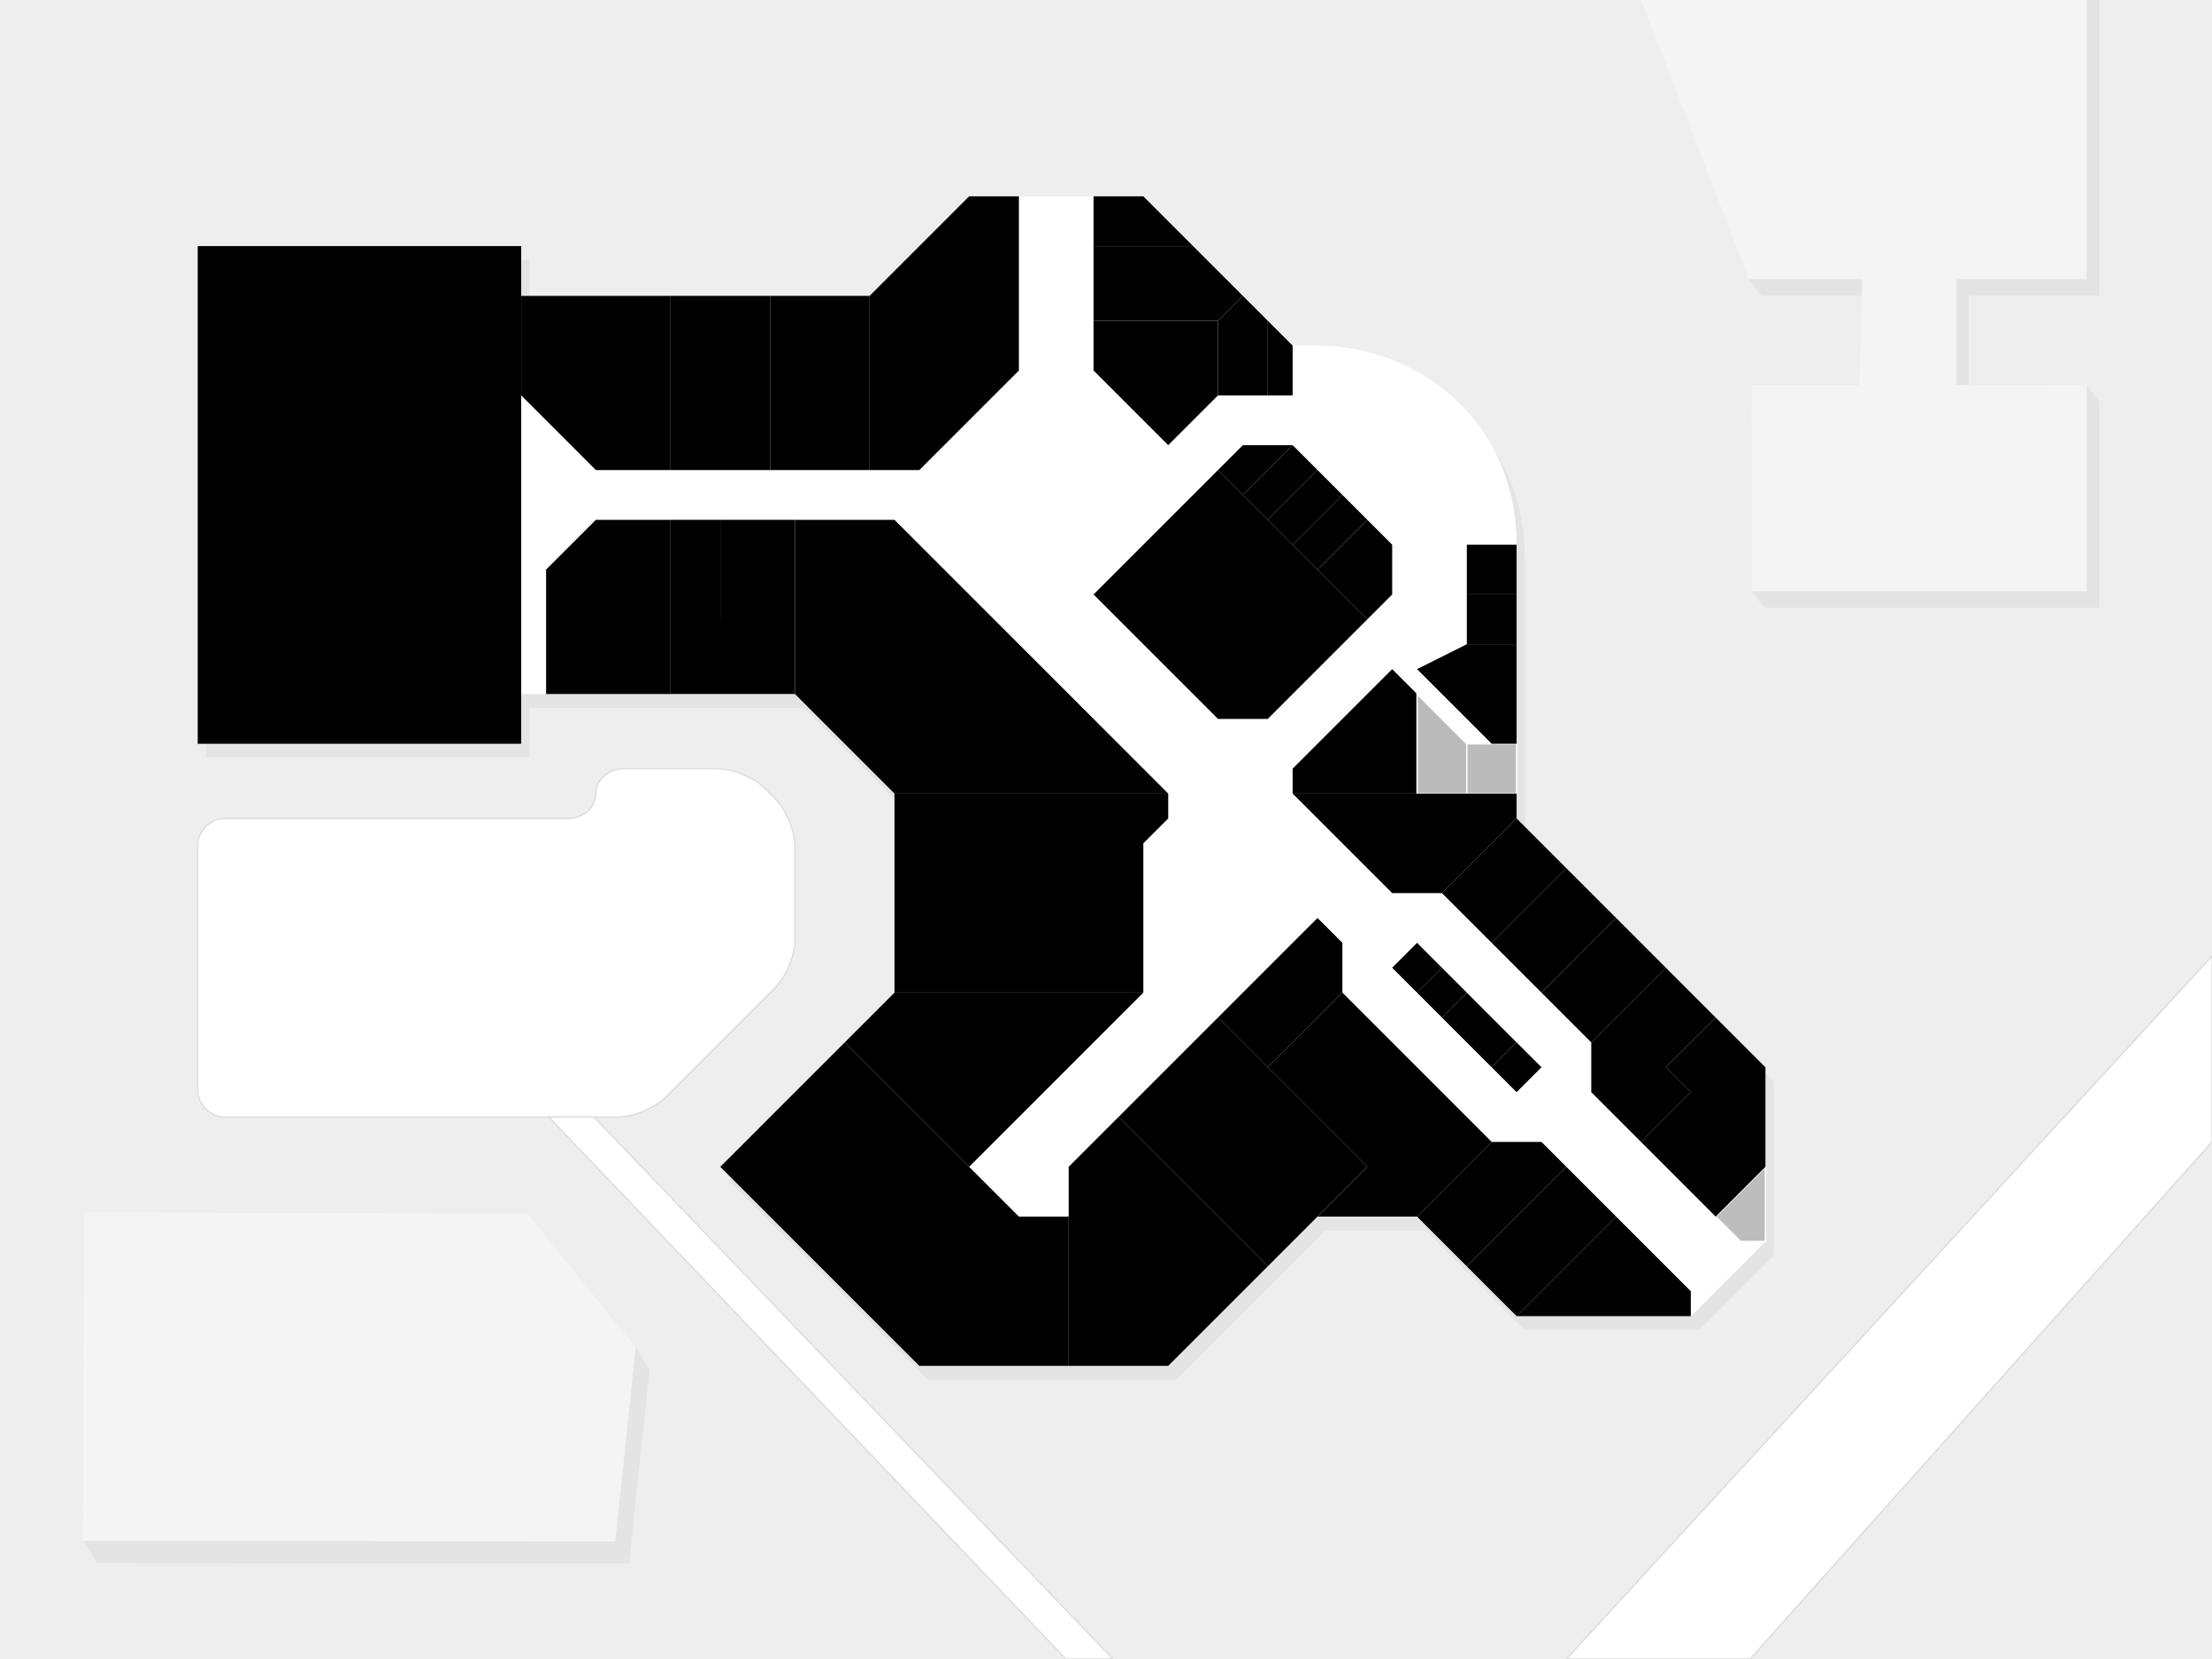
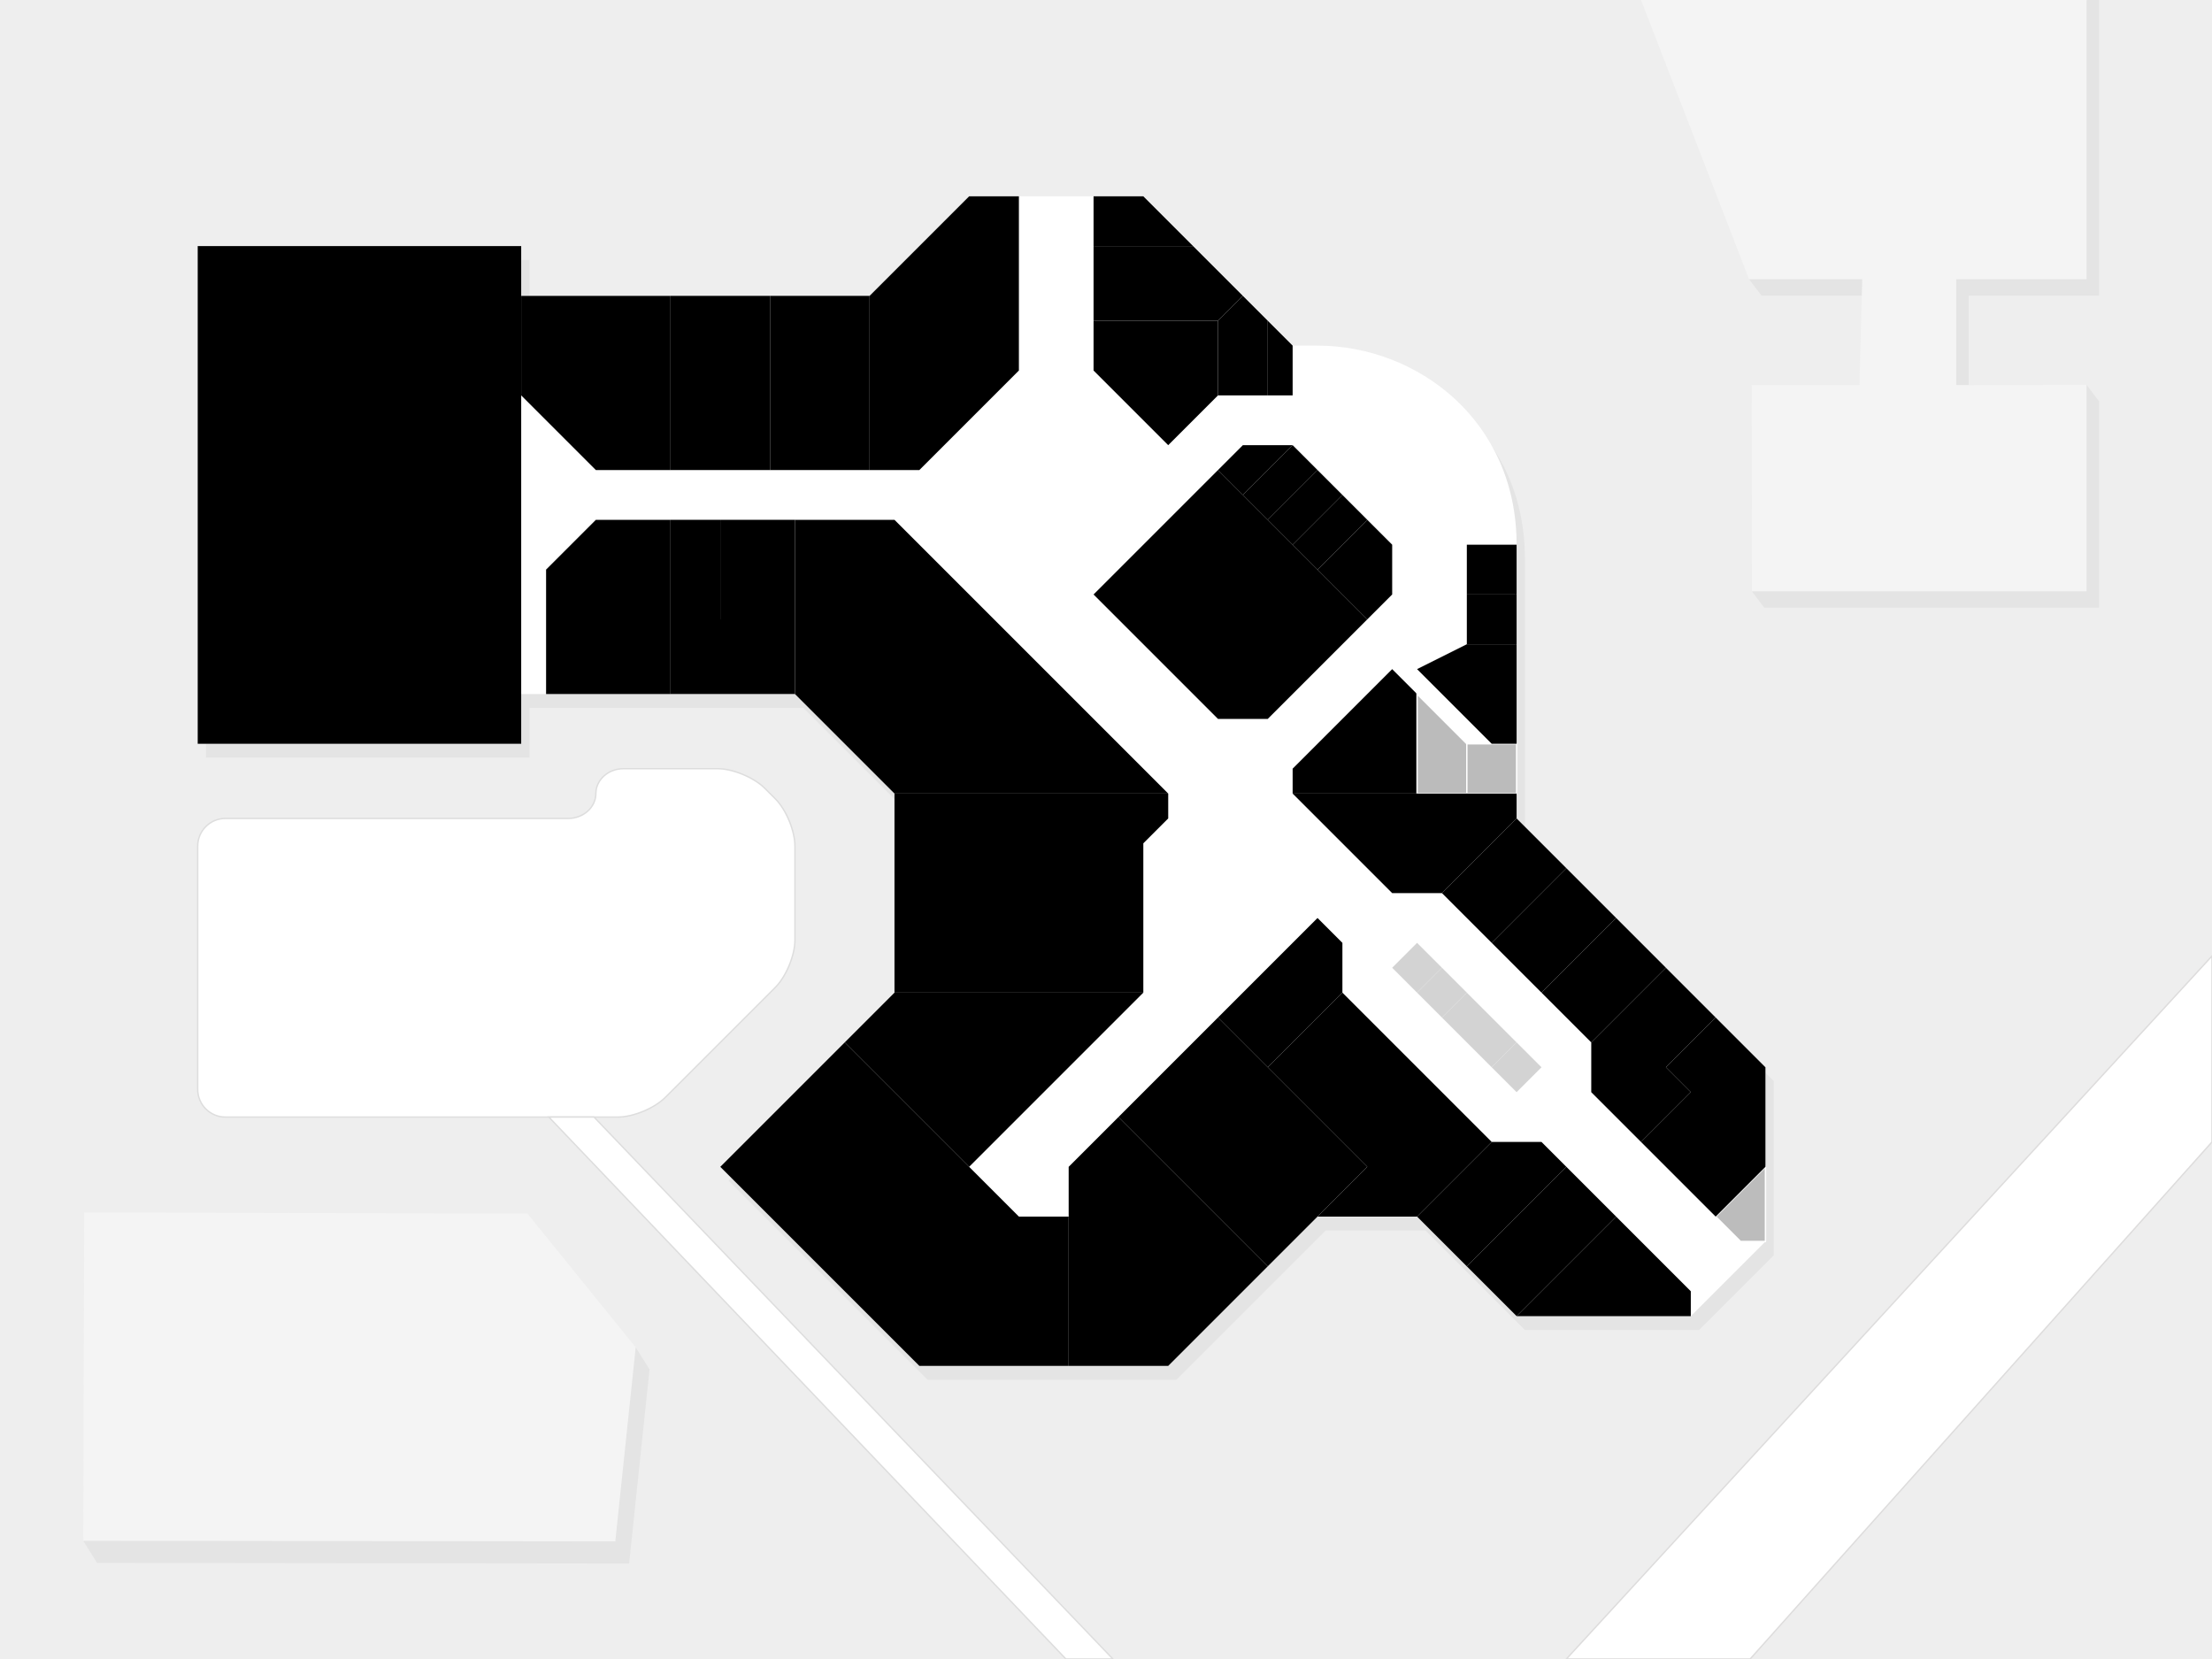
<svg xmlns="http://www.w3.org/2000/svg" viewBox="0 0 800 600">
  <g id="ground">
    <rect id="background" fill="#eee" width="800" height="600" />
    <g id="parking">
      <path fill="#fff" d="M287.5 340c0 5.5-3.182 13.182-7.071 17.071l-39.857 39.857C236.682 400.818 229 404 223.5 404h-142c-5.5 0-10-4.5-10-10v-88c0-5.5 4.5-10 10-10h124c5.5 0 10-4.05 10-9s4.5-9 10-9h34c5.5 0 13.182 3.182 17.071 7.071l3.857 3.857c3.889 3.889 7.071 11.571 7.071 17.071V340z" />
      <path fill="none" stroke="#ddd" stroke-width="0.5" d="M287.5 340c0 5.5-3.182 13.182-7.071 17.071l-39.857 39.857C236.682 400.818 229 404 223.5 404h-142c-5.5 0-10-4.5-10-10v-88c0-5.5 4.5-10 10-10h124c5.5 0 10-4.05 10-9s4.5-9 10-9h34c5.5 0 13.182 3.182 17.071 7.071l3.857 3.857c3.889 3.889 7.071 11.571 7.071 17.071V340z" />
    </g>
    <polygon fill="#E4E4E4" points="759.13,106.909 712,106.909 712,139.234 754.63,139.197 759.13,145.106 759.13,219.769 638.08,219.769 633.58,213.86 677,145.147 677.999,106.909 637.08,106.909 632.58,101 754.63,0 759.13,0" />
    <polygon fill="#F4F4F4" points="754.63,101 707.5,101 707.5,139.238 754.63,139.197 754.63,213.86 633.58,213.86 633.524,139.238 672.5,139.238 673.499,101 632.58,101 593.5,0 754.63,0  " />
    <polygon fill="#E4E4E4" points="227.531,565.469 35.091,565.242 30.091,557.242 229.909,487.278 234.909,495.278" />
    <polygon fill="#F4F4F4" points="222.531,557.469 30.091,557.242 30.466,438.53 190.749,438.92 229.909,487.278" />
    <polygon fill="#fff" stroke="#DDDCDC" stroke-width="0.5" points="800,345.755 566.5,600 632.96,600 800,413" />
    <polygon id="road_1_" fill="#fff" stroke="#ddd" stroke-width="0.5" points="402.5,600 214.833,404 198.5,404 385.5,600" />
  </g>
  <g id="fund">
    <path display="none" fill="#E4E4E4" d="M425.5 498l54-54h36l36 36h63l27-27v-63l-90-90c0 0 0-54 0-99s-36-72-72-72h-9l-54-54h-63l-36 36h-126V93h-117v180h117v-18h99l36 36v72l-63 63 72 72H425.5z" />
    <path fill="#E4E4E4" d="M425.5 499l54-54h36l36 36h63l27-27v-63l-90-90c0 0 0-54 0-99s-36-72-72-72h-9l-54-54h-63l-36 36h-126V94h-117v180h117v-18h99l36 36v72l-63 63 72 72H425.5z" />
    <path fill="#fff" d="M422.5 494l54-54h36l36 36h63l27-27v-63l-90-90c0 0 0-54 0-99s-36-72-72-72h-9l-54-54h-63l-36 36h-126V89h-117v180h117v-18h99l36 36v72l-63 63 72 72H422.5z" />
  </g>
+   <rect x="528.636" y="359.772" fill="lightgrey" transform="matrix(0.7071 -0.7071 0.7071 0.7071 -106.6994 487.4048)" width="12.728" height="25.456" />
+   <rect x="542.136" y="379.636" fill="lightgrey" transform="matrix(0.7071 0.7071 -0.7071 0.7071 433.5952 -274.7913)" width="12.728" height="12.728" />
+   <rect x="506.136" y="343.636" fill="lightgrey" transform="matrix(0.7071 0.7071 -0.7071 0.7071 397.5952 -259.8796)" width="12.728" height="12.728" />
+   <rect x="515.136" y="352.636" fill="lightgrey" transform="matrix(0.7071 0.7071 -0.7071 0.7071 406.5952 -263.6075)" width="12.728" height="12.728" />
  <g id="stands">
    <polygon data-id="1" points="242.5,188 215.5,188 197.5,206 197.5,251 242.5,251" />
    <polygon data-id="2" points="512.5,251 503.5,242 467.5,278 467.5,287 512.5,287" />
    <polygon data-id="3" points="458.5,458 422.5,494 386.5,494 386.498,457.998 386.5,422 404.5,404" />
    <rect data-id="4" x="242.5" y="107" width="36" height="63" />
    <polygon data-id="4" points="350.5,422 305.5,377 323.5,359 413.5,359" />
    <polygon data-id="5" points="476.5,440 494.5,422 458.5,386 485.501,359.002 539.5,413 512.5,440" />
-     <rect data-id="6" x="528.636" y="359.772" transform="matrix(0.7071 -0.7071 0.7071 0.7071 -106.6994 487.4048)" width="12.728" height="25.456" />
    <polygon data-id="7" points="395.5,89 395.5,116 440.5,116 449.5,107 431.5,89" />
-     <rect data-id="8" x="542.136" y="379.636" transform="matrix(0.7071 0.7071 -0.7071 0.7071 433.5952 -274.7913)" width="12.728" height="12.728" />
    <rect data-id="9" x="531.272" y="299.408" transform="matrix(0.7071 0.7071 -0.7071 0.7071 384.5474 -291.3796)" width="25.456" height="38.184" />
    <rect data-id="10" x="549.272" y="317.408" transform="matrix(0.7071 0.7071 -0.7071 0.7071 402.5474 -298.8354)" width="25.456" height="38.184" />
    <rect data-id="11" x="260.5" y="188" width="27" height="36" />
    <polygon data-id="12" fill="#BCBCBC" stroke="#fff" stroke-width="0.5" points="638.5,449 629.5,449 620.5,440     638.5,422   " />
    <polygon data-id="13" fill="#bbb" stroke="#fff" stroke-width="0.5" points="512.5,287 512.5,251 530.5,269     530.5,287   " />
    <rect data-id="14" x="530.5" y="269" fill="#bbb" stroke="#fff" stroke-width="0.5" width="18" height="18" />
    <polygon data-id="15" points="242.5,107 188.5,107 188.5,143 215.5,170 242.5,170" />
    <polygon data-id="16" points="467.5,287 548.5,287 548.5,296 521.5,323 503.5,323 467.5,287" />
    <polygon data-id="17" points="350.5,71 314.5,107 314.5,170 332.5,170 368.5,134 368.5,71" />
    <polygon data-id="18" points="440.5,170 395.5,215 440.5,260 458.501,260 494.5,224" />
    <polygon data-id="19" points="413.5,359 323.5,359 323.5,287 422.5,287 422.5,296 413.5,305" />
    <polygon data-id="20" points="260.5,224 260.5,188 242.5,188 242.5,251 287.5,251 287.5,224" />
    <polygon data-id="21" points="566.5,422 530.5,458 512.5,440 539.5,413 557.5,413" />
    <polygon data-id="22" points="422.5,161 395.5,134 395.5,116 440.5,116 440.5,143" />
    <polygon data-id="23" points="593.5,413 575.5,395 575.5,377 602.5,350 620.5,368 602.5,386 611.5,395" />
    <rect data-id="24" x="567.272" y="335.408" transform="matrix(0.7071 0.7071 -0.7071 0.7071 420.5474 -306.2913)" width="25.456" height="38.184" />
    <rect data-id="25" x="411.316" y="387.544" transform="matrix(0.7071 0.7071 -0.7071 0.7071 423.6906 -196.8796)" width="76.368" height="50.912" />
    <polygon data-id="26" points="485.501,359.002 458.5,386 440.5,368 476.5,332 485.5,341" />
    <rect data-id="27" x="278.5" y="107" width="36" height="63" />
    <rect data-id="28" x="544.772" y="423.544" transform="matrix(0.7071 0.7071 -0.7071 0.7071 480.7789 -262.703)" width="25.456" height="50.912" />
    <polygon data-id="29" points="449.5,179 440.5,170 449.5,161 467.5,161" />
    <rect data-id="30" x="456.636" y="161.772" transform="matrix(0.7071 0.7071 -0.7071 0.7071 258.9997 -276.2806)" width="12.728" height="25.456" />
    <rect data-id="31" x="465.636" y="170.772" transform="matrix(0.7071 0.7071 -0.7071 0.7071 267.9997 -280.0085)" width="12.728" height="25.456" />
    <rect data-id="32" x="474.636" y="179.772" transform="matrix(0.7071 0.7071 -0.7071 0.7071 276.9997 -283.7364)" width="12.728" height="25.456" />
    <polygon data-id="33" points="503.5,215 494.5,224 476.5,206 494.5,188 503.5,197" />
    <rect data-id="34" x="530.5" y="197" width="18" height="18" />
    <rect data-id="35" x="530.5" y="215" width="18" height="18" />
    <polygon data-id="36" points="539.5,269 512.5,242 530.5,233 548.5,233 548.5,269" />
    <polygon data-id="37" points="467.5,143 458.5,143 458.5,116 467.5,125" />
    <polygon data-id="38" points="458.5,143 440.5,143 440.5,116 449.5,107 458.5,116" />
    <polygon data-id="39" points="620.5,440 593.5,413 611.5,395 602.5,386 620.5,368 638.5,386 638.5,422" />
-     <rect data-id="40" x="506.136" y="343.636" transform="matrix(0.7071 0.7071 -0.7071 0.7071 397.5952 -259.8796)" width="12.728" height="12.728" />
-     <rect data-id="41" x="515.136" y="352.636" transform="matrix(0.7071 0.7071 -0.7071 0.7071 406.5952 -263.6075)" width="12.728" height="12.728" />
    <polygon data-id="42" points="395.5,71 395.5,89 431.5,89 413.5,71" />
    <polygon data-id="43" points="548.5,476 584.5,440 611.5,467 611.5,476" />
    <rect data-id="44" x="71.5" y="89" width="117" height="180" />
    <polygon data-id="45" points="323.5,188 287.5,188 287.5,251 323.5,287 422.5,287" />
    <polygon data-id="46" points="386.5,494 332.5,494 260.5,422 305.5,377 368.501,440.001 386.5,440 386.5,458" />
  </g>
</svg>
